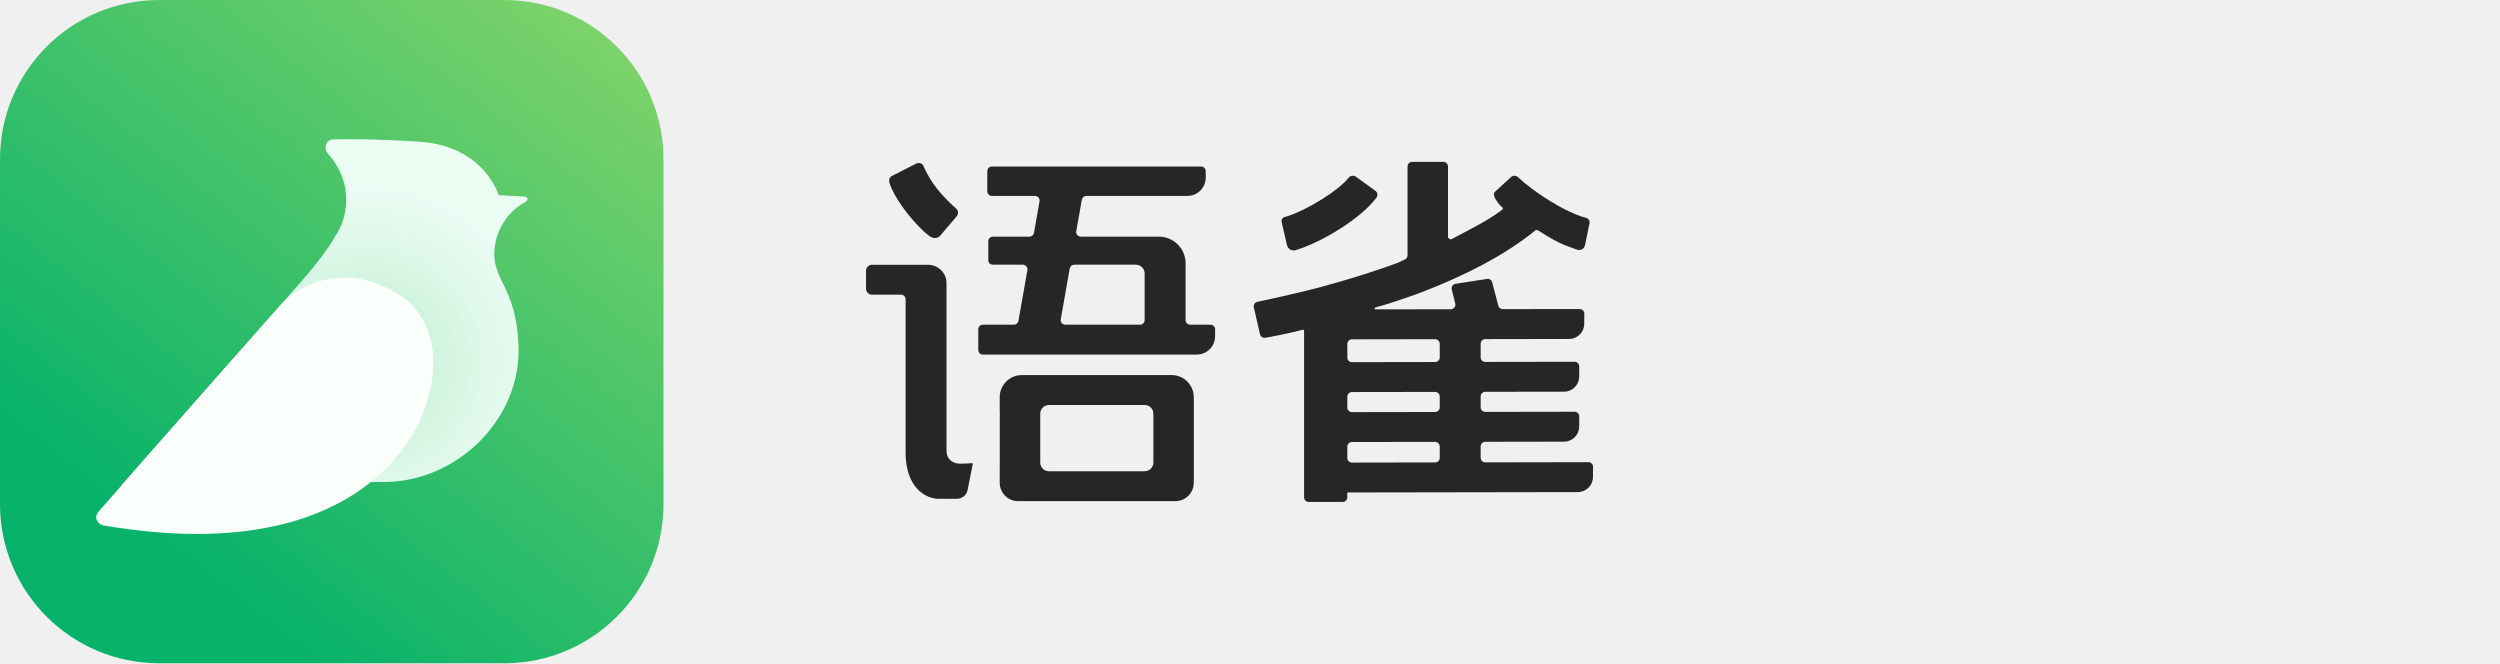
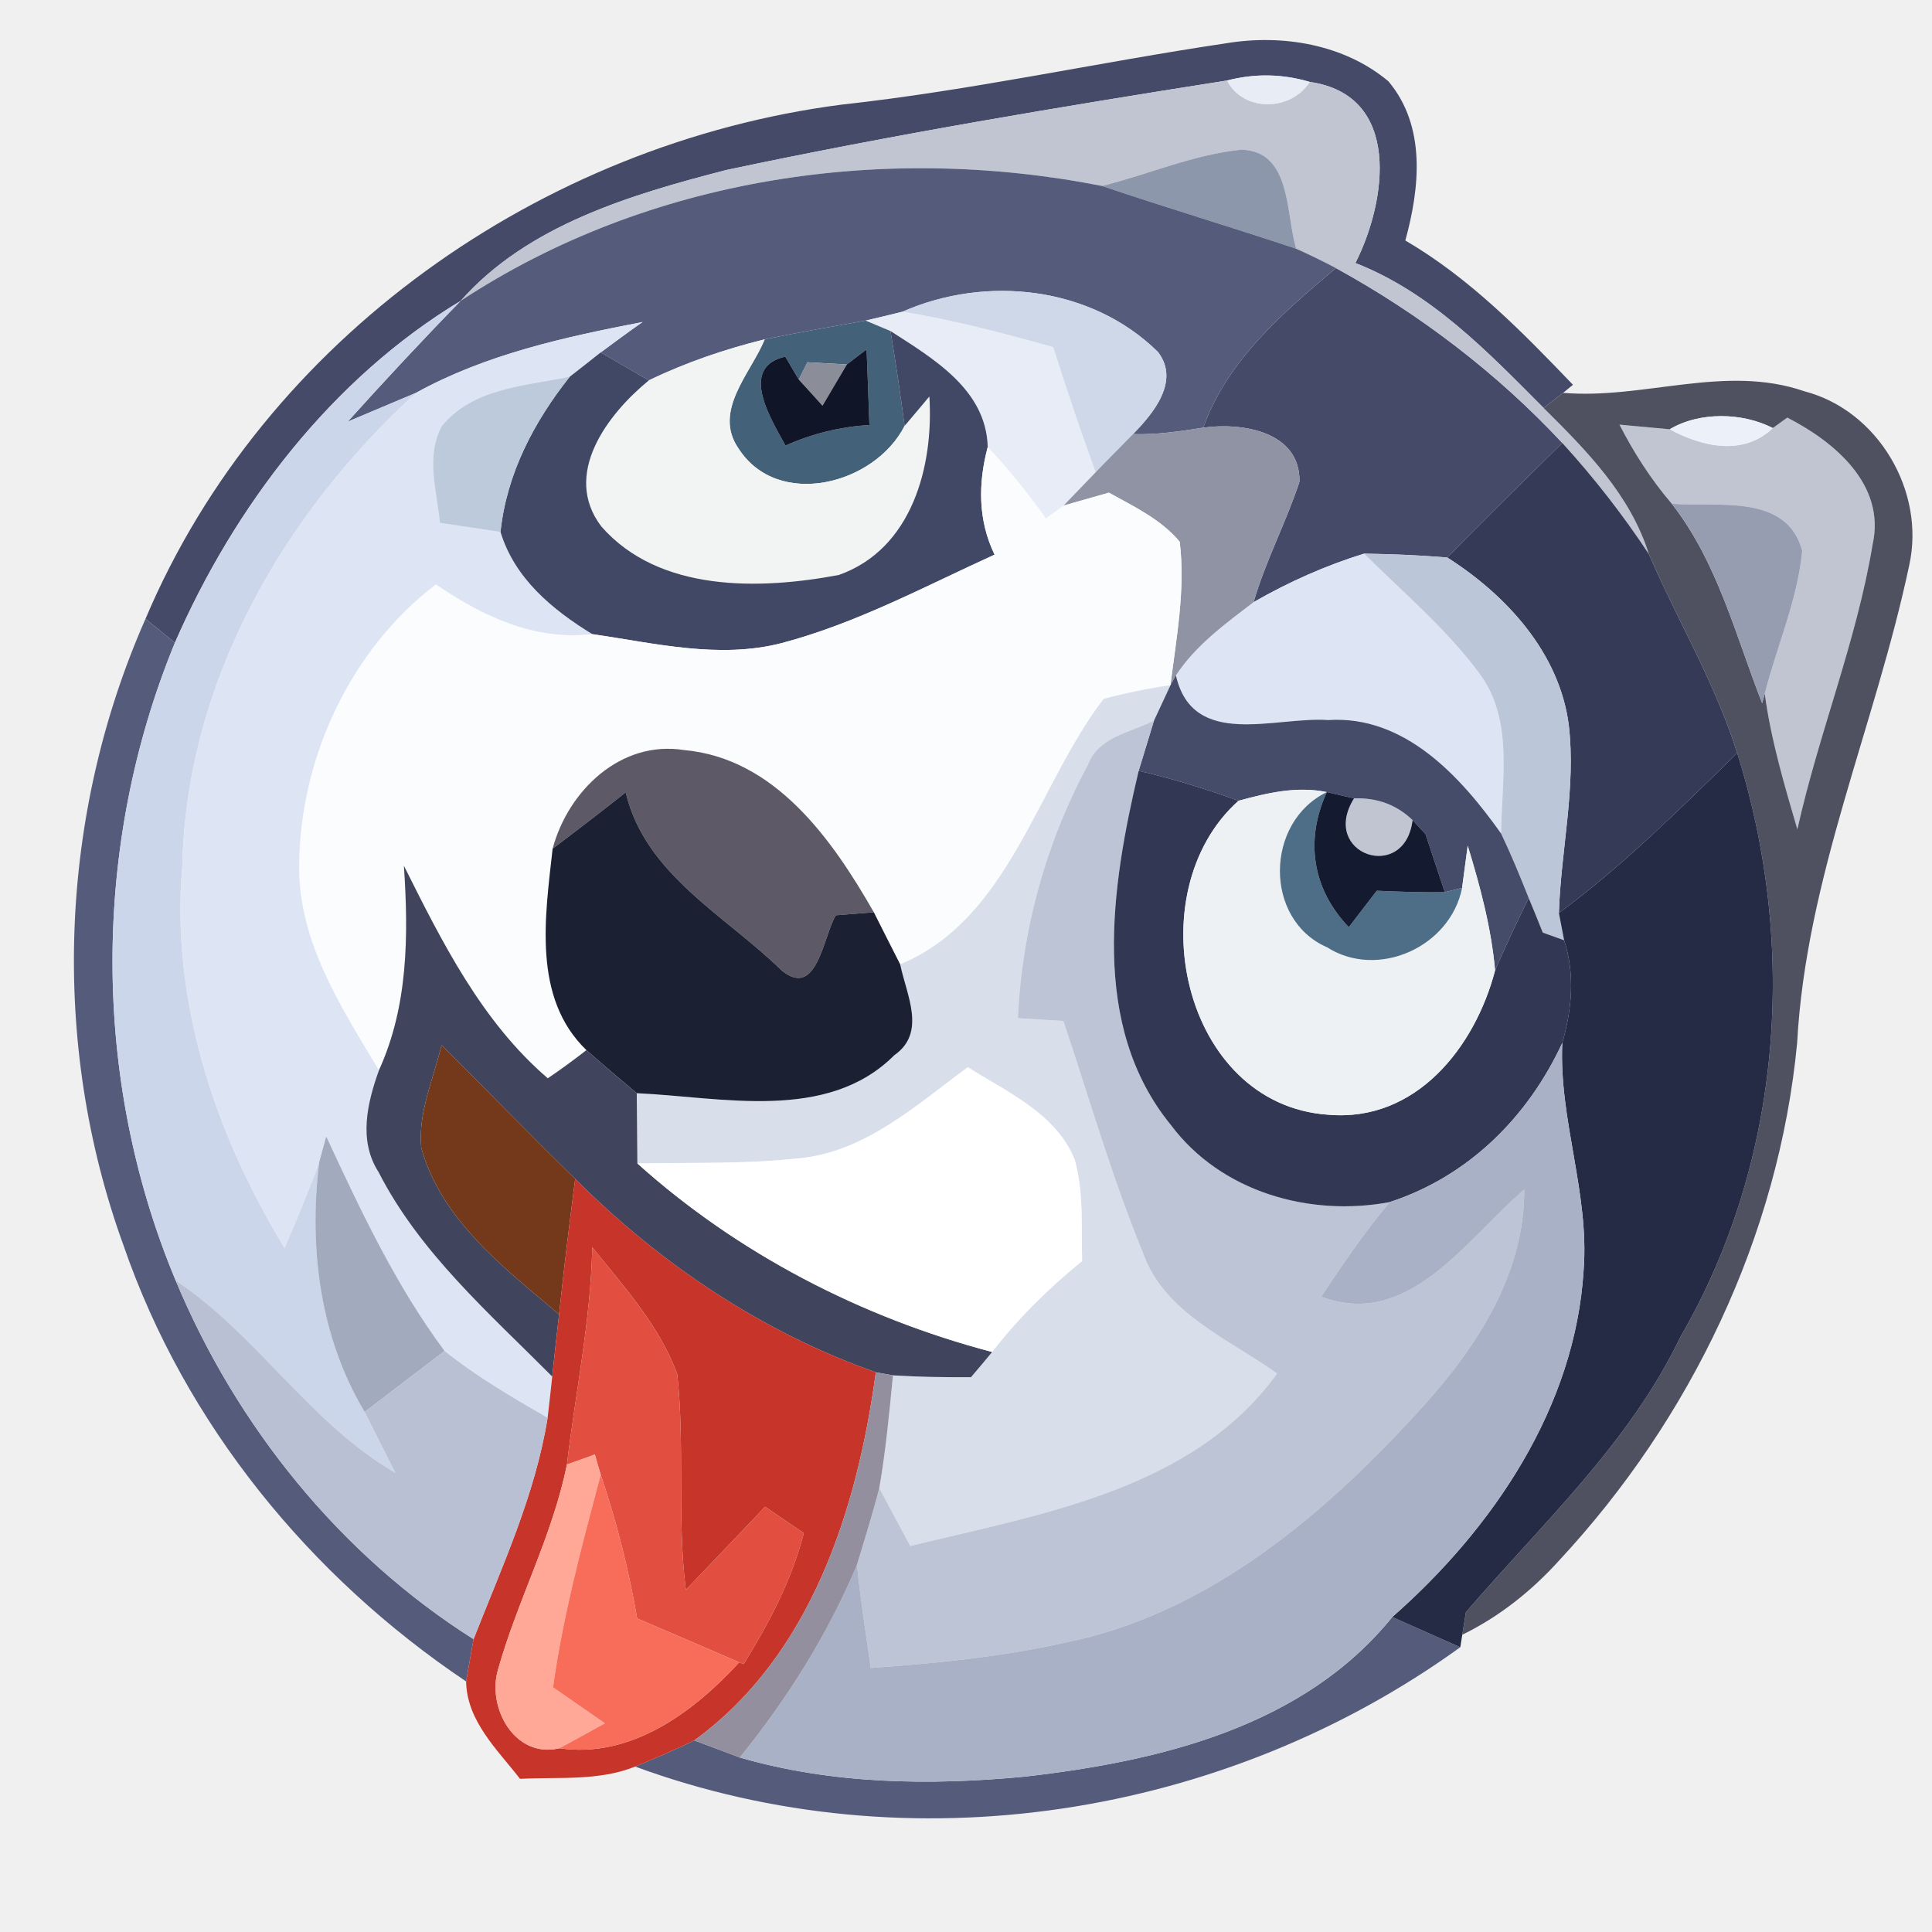
- <svg xmlns="http://www.w3.org/2000/svg" xmlns:xlink="http://www.w3.org/1999/xlink" width="196" height="52" viewBox="0 0 98 26" version="1.1">
-   <defs>
-     <linearGradient x1="82.746%" y1="0.036%" x2="20.277%" y2="79.385%" id="linearGradient-1">
-       <stop stop-color="#7BD26A" offset="0%" />
-       <stop stop-color="#07B26A" offset="100%" />
-     </linearGradient>
-     <rect id="path-2" x="0" y="0" width="26.009" height="26" rx="6.24" />
-     <radialGradient cx="60.212%" cy="64.196%" fx="60.212%" fy="64.196%" r="51.005%" gradientTransform="translate(0.60212,0.641956),scale(0.852171,1),rotate(-68.40763),translate(-0.60212,-0.641956)" id="radialGradient-4">
-       <stop stop-color="#57CB86" offset="0%" />
-       <stop stop-color="#FFFFFF" stop-opacity="0.8" offset="100%" />
-     </radialGradient>
-     <path d="M9.858,0 L9.931,0 L9.996,0 L9.996,0 L10.061,0 L10.061,0 L10.128,0.001 L10.128,0.001 L10.196,0.001 L10.196,0.001 L10.265,0.002 L10.265,0.002 L10.336,0.003 L10.336,0.003 L10.407,0.003 L10.407,0.003 L10.456,0.004 L10.456,0.004 L10.505,0.005 L10.505,0.005 L10.579,0.006 L10.579,0.006 L10.655,0.008 L10.655,0.008 L10.731,0.009 L10.731,0.009 L10.783,0.01 L10.783,0.01 L10.862,0.012 L10.862,0.012 L10.941,0.014 L10.941,0.014 L11.022,0.017 L11.022,0.017 L11.077,0.018 L11.077,0.018 L11.159,0.021 L11.159,0.021 L11.243,0.024 L11.243,0.024 L11.299,0.026 L11.299,0.026 L11.356,0.028 L11.356,0.028 L11.414,0.03 L11.414,0.03 L11.472,0.032 L11.472,0.032 L11.53,0.034 L11.53,0.034 L11.589,0.037 L11.589,0.037 L11.678,0.041 L11.678,0.041 L11.737,0.043 L11.737,0.043 L11.828,0.048 L11.828,0.048 L11.889,0.051 L11.889,0.051 L11.951,0.054 L11.951,0.054 L12.044,0.059 L12.044,0.059 L12.106,0.062 L12.106,0.062 L12.169,0.065 L12.169,0.065 L12.233,0.069 L12.233,0.069 L12.296,0.073 L12.296,0.073 L12.361,0.077 L12.361,0.077 L12.425,0.081 L12.425,0.081 L12.49,0.085 L12.49,0.085 L12.556,0.089 L12.556,0.089 L12.622,0.093 L12.622,0.093 L12.688,0.098 L12.688,0.098 C15.069,0.26 15.699,1.968 15.766,2.172 L15.77,2.183 L15.77,2.183 L15.773,2.192 L15.773,2.192 L16.806,2.248 L16.806,2.248 C16.861,2.248 16.906,2.293 16.906,2.348 C16.906,2.387 16.883,2.421 16.85,2.437 C15.789,3.009 15.465,4.171 15.655,4.928 C15.717,5.172 15.812,5.382 15.918,5.604 L15.986,5.743 C16.231,6.256 16.508,6.876 16.553,8.125 C16.654,10.92 14.187,13.432 11.269,13.432 L11.238,13.432 L11.238,13.432 L11.169,13.432 L11.169,13.432 L11.056,13.432 L11.056,13.432 L10.974,13.433 L10.974,13.433 L10.84,13.433 L10.84,13.433 L10.743,13.434 L10.743,13.434 L10.64,13.435 L10.64,13.435 L10.476,13.436 L10.476,13.436 L10.298,13.437 L10.298,13.437 L10.108,13.439 L10.108,13.439 L9.835,13.442 L9.835,13.442 L9.614,13.444 L9.614,13.444 L9.219,13.448 L9.219,13.448 L8.787,13.453 L8.787,13.453 L8.32,13.459 L8.32,13.459 L8.023,13.462 L8.023,13.462 L7.606,13.467 L7.606,13.467 L7.053,13.474 L7.053,13.474 L6.464,13.482 L6.464,13.482 L5.967,13.489 L5.967,13.489 L5.179,13.499 L5.179,13.499 L4.625,13.507 L4.625,13.507 L3.601,13.521 L3.601,13.521 L2.506,13.537 L2.506,13.537 L1.512,13.551 L1.512,13.551 L0.996,13.559 L7.236,6.489 L7.292,6.425 L7.292,6.425 L7.349,6.361 L7.349,6.361 L7.405,6.297 L7.405,6.297 L7.683,5.983 L7.683,5.983 L7.738,5.921 L7.738,5.921 L7.793,5.859 L7.793,5.859 L7.847,5.797 C7.856,5.787 7.865,5.777 7.874,5.767 L7.928,5.705 C7.937,5.695 7.946,5.684 7.955,5.674 L8.009,5.613 L8.009,5.613 L8.062,5.552 C8.681,4.837 9.232,4.14 9.624,3.34 C10.059,2.116 9.616,1.204 9.164,0.651 C9.129,0.608 9.094,0.567 9.06,0.529 C8.906,0.333 9.011,0.005 9.304,0.005 C9.328,0.005 9.352,0.005 9.377,0.004 L9.434,0.003 C9.447,0.003 9.46,0.003 9.473,0.003 L9.527,0.002 L9.527,0.002 L9.582,0.001 L9.582,0.001 L9.62,0.001 L9.62,0.001 L9.717,0 L9.717,0 L9.797,0 L9.797,0 L9.858,0 L9.858,0 Z" id="path-5" />
-   </defs>
-   <g id="外网语雀" stroke="none" stroke-width="1" fill="none" fill-rule="evenodd">
-     <g id="5.品牌LOGO/基础徽标/阿里版备份" transform="translate(0, -0)">
-       <g id="编组-2" transform="translate(33.75568, 6.345238)" fill="#262626">
-         <g id="语">
-           <path d="M2.627,4.034 C3.025,4.034 3.348,4.357 3.348,4.755 L3.348,11.307 C3.348,11.529 3.439,11.663 3.558,11.74 L3.568,11.746 C3.584,11.756 3.601,11.765 3.619,11.773 L3.629,11.778 L3.635,11.781 L3.645,11.785 L3.655,11.789 L3.666,11.793 C3.671,11.795 3.677,11.797 3.682,11.798 L3.695,11.803 C3.717,11.809 3.739,11.815 3.761,11.819 L3.774,11.821 L3.787,11.823 L3.8,11.825 C3.805,11.825 3.809,11.826 3.813,11.826 L3.826,11.828 L3.84,11.829 C3.853,11.83 3.867,11.83 3.88,11.83 L3.887,11.83 C3.936,11.83 3.988,11.829 4.042,11.827 L4.079,11.826 C4.098,11.825 4.117,11.824 4.136,11.823 L4.175,11.821 L4.194,11.82 L4.234,11.817 L4.254,11.816 L4.295,11.813 L4.337,11.81 C4.357,11.808 4.374,11.823 4.376,11.843 C4.376,11.846 4.376,11.85 4.375,11.853 L4.173,12.869 C4.129,13.068 3.953,13.209 3.75,13.209 L3.055,13.209 C2.5,13.209 1.744,12.738 1.744,11.399 L1.744,5.386 C1.744,5.286 1.663,5.206 1.563,5.206 L0.428,5.206 C0.298,5.206 0.193,5.101 0.193,4.971 L0.193,4.268 C0.193,4.139 0.298,4.034 0.428,4.034 L2.627,4.034 Z M12.175,8.358 C12.653,8.358 13.04,8.746 13.04,9.223 L13.04,9.307 L13.043,9.307 L13.043,12.461 L13.04,12.461 L13.04,12.579 C13.04,12.977 12.717,13.3 12.319,13.3 L6.154,13.3 C5.756,13.3 5.433,12.977 5.433,12.579 L5.433,11.893 L5.436,11.893 L5.436,9.782 L5.433,9.782 L5.433,9.223 C5.433,8.746 5.82,8.358 6.298,8.358 L12.175,8.358 Z M11.114,9.53 L7.365,9.53 C7.176,9.53 7.022,9.683 7.022,9.872 L7.022,11.785 C7.022,11.974 7.176,12.128 7.365,12.128 L11.114,12.128 C11.304,12.128 11.457,11.974 11.457,11.785 L11.457,9.872 C11.457,9.683 11.304,9.53 11.114,9.53 Z M13.328,0.182 C13.427,0.182 13.508,0.262 13.508,0.362 L13.51,0.608 C13.513,1.006 13.193,1.332 12.795,1.335 L12.789,1.335 L8.83,1.335 C8.742,1.335 8.667,1.398 8.652,1.484 L8.434,2.72 C8.417,2.818 8.483,2.911 8.581,2.929 C8.591,2.93 8.601,2.931 8.612,2.931 L11.673,2.931 C12.251,2.931 12.719,3.4 12.719,3.977 L12.719,6.202 C12.719,6.302 12.8,6.383 12.899,6.383 L13.696,6.383 C13.796,6.383 13.877,6.463 13.877,6.563 L13.877,6.833 C13.877,7.232 13.554,7.554 13.156,7.554 L4.773,7.554 C4.674,7.554 4.593,7.474 4.593,7.374 L4.593,6.563 C4.593,6.463 4.674,6.383 4.773,6.383 L5.99,6.383 C6.077,6.383 6.152,6.32 6.167,6.234 L6.519,4.243 C6.536,4.145 6.47,4.051 6.372,4.034 C6.362,4.032 6.351,4.031 6.341,4.031 L5.166,4.031 C5.066,4.031 4.986,3.95 4.986,3.851 L4.986,3.112 C4.986,3.012 5.066,2.931 5.166,2.931 L6.598,2.931 C6.686,2.931 6.761,2.869 6.776,2.782 L6.994,1.547 C7.011,1.449 6.946,1.355 6.848,1.338 C6.837,1.336 6.827,1.335 6.816,1.335 L5.126,1.335 C5.026,1.335 4.946,1.255 4.946,1.155 L4.946,0.362 C4.946,0.262 5.026,0.182 5.126,0.182 L13.328,0.182 Z M10.772,4.031 L8.354,4.031 C8.267,4.031 8.192,4.094 8.177,4.18 L7.826,6.171 C7.809,6.269 7.874,6.363 7.972,6.38 C7.982,6.382 7.993,6.383 8.003,6.383 L10.934,6.383 C11.034,6.383 11.114,6.302 11.114,6.202 L11.114,4.374 C11.114,4.184 10.961,4.031 10.772,4.031 Z M2.438,0.152 L2.44,0.157 C2.592,0.501 2.777,0.807 2.995,1.075 C3.213,1.344 3.458,1.597 3.73,1.835 C3.815,1.914 3.823,2.046 3.747,2.134 L3.103,2.89 C2.999,3.011 2.834,3.011 2.696,2.922 C2.42,2.716 2.129,2.419 1.823,2.031 L1.793,1.993 L1.778,1.974 C1.76,1.95 1.742,1.927 1.724,1.903 L1.698,1.868 C1.671,1.832 1.645,1.796 1.619,1.76 L1.594,1.725 C1.371,1.407 1.212,1.117 1.118,0.853 C1.081,0.732 1.094,0.617 1.198,0.558 C1.201,0.556 1.204,0.554 1.208,0.552 L2.154,0.071 C2.255,0.019 2.391,0.049 2.438,0.152 Z" id="形状" />
-         </g>
-         <g id="雀备份" transform="translate(15.14219, 0)">
-           <path d="M7.684,0 C7.783,0 7.864,0.081 7.864,0.18 L7.864,2.93 C7.866,2.99 7.915,3.037 7.975,3.036 C7.992,3.035 8.009,3.031 8.023,3.02 C8.034,3.014 8.044,3.009 8.054,3.004 C8.634,2.69 9.367,2.337 9.892,1.947 C9.918,1.928 9.952,1.902 9.996,1.869 L9.995,1.869 C10.019,1.85 10.023,1.816 10.004,1.793 C10.002,1.79 9.999,1.787 9.996,1.785 C9.967,1.763 9.949,1.747 9.94,1.739 C9.857,1.656 9.782,1.552 9.733,1.471 L9.727,1.461 L9.721,1.451 L9.716,1.44 L9.713,1.435 L9.707,1.425 L9.705,1.42 L9.7,1.409 L9.696,1.399 L9.693,1.394 L9.689,1.384 C9.688,1.38 9.686,1.377 9.685,1.373 L9.681,1.363 C9.658,1.293 9.657,1.223 9.706,1.172 C9.708,1.17 9.71,1.168 9.712,1.166 L10.332,0.599 C10.407,0.527 10.525,0.526 10.602,0.595 L10.607,0.599 C11.211,1.171 12.445,1.974 13.254,2.188 L13.278,2.195 C13.372,2.219 13.431,2.313 13.411,2.408 L13.233,3.268 C13.206,3.395 13.082,3.476 12.955,3.45 C12.955,3.45 12.839,3.421 12.438,3.263 C12.171,3.157 11.836,2.972 11.432,2.707 L11.376,2.681 C11.345,2.666 11.307,2.67 11.28,2.692 C11.272,2.699 11.263,2.706 11.254,2.714 C10.033,3.699 8.5,4.456 6.995,5.046 L6.951,5.063 L6.907,5.08 L6.861,5.098 L6.815,5.115 L6.768,5.133 L6.72,5.151 L6.671,5.169 L6.622,5.187 L6.547,5.214 L6.497,5.232 L6.447,5.25 L6.396,5.268 L6.34,5.287 L6.302,5.3 L6.248,5.319 L6.144,5.355 L6.076,5.378 L5.991,5.407 L5.908,5.434 L5.843,5.456 L5.764,5.482 L5.703,5.502 L5.629,5.525 L5.587,5.539 L5.519,5.56 L5.493,5.568 L5.455,5.58 L5.407,5.594 L5.012,5.712 C4.993,5.717 4.982,5.737 4.988,5.756 C4.992,5.772 5.006,5.782 5.022,5.782 L7.974,5.777 C8.073,5.777 8.154,5.696 8.154,5.596 C8.154,5.582 8.152,5.567 8.148,5.553 L8.011,5.002 L8.011,5.002 C7.987,4.905 8.046,4.807 8.142,4.783 C8.147,4.782 8.153,4.781 8.158,4.78 L9.394,4.588 C9.486,4.574 9.573,4.631 9.596,4.721 L9.836,5.639 C9.857,5.718 9.929,5.774 10.011,5.773 L13.027,5.769 L13.027,5.769 C13.125,5.769 13.204,5.846 13.207,5.944 L13.207,5.951 L13.204,6.354 C13.201,6.679 12.938,6.941 12.613,6.942 L9.324,6.948 C9.224,6.948 9.144,7.028 9.144,7.128 L9.144,7.662 C9.144,7.762 9.225,7.842 9.324,7.842 C9.324,7.842 9.324,7.842 9.324,7.842 L12.828,7.836 L12.828,7.836 C12.926,7.836 13.006,7.914 13.009,8.011 L13.009,8.017 L13.006,8.422 C13.003,8.746 12.739,9.008 12.415,9.009 L9.324,9.014 C9.224,9.015 9.144,9.095 9.144,9.195 L9.144,9.621 C9.144,9.721 9.225,9.801 9.324,9.801 C9.324,9.801 9.324,9.801 9.324,9.801 L12.828,9.795 L12.828,9.795 C12.926,9.795 13.006,9.873 13.009,9.97 L13.009,9.976 L13.006,10.381 C13.003,10.705 12.739,10.967 12.415,10.968 L9.324,10.973 C9.224,10.974 9.144,11.054 9.144,11.154 L9.144,11.599 C9.144,11.698 9.225,11.779 9.324,11.779 C9.324,11.779 9.324,11.779 9.324,11.779 L13.369,11.772 L13.369,11.772 C13.467,11.772 13.547,11.85 13.55,11.947 L13.55,11.954 L13.546,12.358 C13.544,12.682 13.28,12.944 12.955,12.945 L3.917,12.96 L3.917,13.15 C3.917,13.25 3.836,13.331 3.737,13.331 L2.403,13.331 C2.303,13.331 2.222,13.25 2.222,13.15 L2.222,6.616 C2.223,6.597 2.208,6.58 2.188,6.579 C2.184,6.579 2.18,6.579 2.176,6.58 C2.062,6.608 1.974,6.63 1.913,6.645 L1.786,6.676 C1.637,6.712 1.084,6.828 0.932,6.855 C0.83,6.872 0.756,6.885 0.71,6.892 C0.615,6.914 0.52,6.857 0.495,6.762 L0.494,6.757 L0.252,5.703 C0.229,5.606 0.29,5.51 0.387,5.487 C0.417,5.478 0.473,5.467 0.555,5.453 C0.677,5.431 2.18,5.095 2.751,4.94 L2.869,4.909 L2.928,4.892 L3.044,4.86 L3.16,4.828 L3.206,4.815 L3.299,4.789 C3.314,4.785 3.329,4.781 3.344,4.776 L3.436,4.75 C3.451,4.746 3.466,4.742 3.481,4.737 L3.572,4.711 C3.587,4.707 3.602,4.702 3.617,4.698 L3.707,4.672 L3.796,4.646 C3.811,4.641 3.826,4.637 3.841,4.632 L3.929,4.606 C3.959,4.597 3.988,4.588 4.018,4.58 L4.105,4.553 L4.192,4.527 C4.221,4.518 4.25,4.509 4.279,4.5 L4.365,4.473 C4.379,4.469 4.393,4.464 4.408,4.46 L4.493,4.433 C4.535,4.42 4.578,4.406 4.62,4.393 L4.704,4.366 L4.788,4.339 C4.801,4.334 4.815,4.33 4.829,4.325 L4.912,4.298 L4.994,4.271 C5.008,4.267 5.021,4.262 5.035,4.257 L5.117,4.23 C5.184,4.207 5.251,4.185 5.318,4.162 L5.398,4.134 L5.477,4.107 C5.503,4.098 5.529,4.088 5.556,4.079 L5.634,4.052 L5.711,4.024 C5.724,4.019 5.737,4.015 5.75,4.01 L5.827,3.982 C5.853,3.973 5.878,3.964 5.903,3.954 L6.174,3.827 C6.237,3.797 6.278,3.733 6.278,3.663 L6.278,0.18 L6.278,0.18 C6.278,0.081 6.358,0 6.458,0 L7.684,0 Z M7.359,10.977 L4.097,10.982 C3.997,10.983 3.917,11.063 3.917,11.163 L3.917,11.607 C3.917,11.707 3.998,11.788 4.097,11.788 C4.097,11.788 4.097,11.788 4.097,11.788 L7.36,11.782 C7.459,11.782 7.54,11.702 7.54,11.602 L7.54,11.157 C7.54,11.058 7.459,10.977 7.359,10.977 C7.359,10.977 7.359,10.977 7.359,10.977 Z M7.359,9.018 L4.097,9.023 C3.997,9.024 3.917,9.104 3.917,9.204 L3.917,9.63 C3.917,9.73 3.998,9.81 4.097,9.81 C4.097,9.81 4.097,9.81 4.098,9.81 L7.36,9.805 C7.459,9.805 7.54,9.724 7.54,9.625 L7.54,9.198 C7.54,9.099 7.459,9.018 7.359,9.018 C7.359,9.018 7.359,9.018 7.359,9.018 Z M7.359,6.951 L4.097,6.956 C3.997,6.957 3.917,7.037 3.917,7.137 L3.917,7.671 C3.917,7.771 3.998,7.851 4.097,7.851 C4.097,7.851 4.097,7.851 4.098,7.851 L7.36,7.846 C7.459,7.846 7.54,7.765 7.54,7.666 L7.54,7.131 C7.54,7.032 7.459,6.951 7.359,6.951 C7.359,6.951 7.359,6.951 7.359,6.951 Z M4.254,0.582 L4.258,0.585 L5.022,1.138 C5.103,1.198 5.121,1.312 5.064,1.395 L5.061,1.399 L5.043,1.423 C4.456,2.203 2.974,3.123 1.929,3.45 L1.894,3.461 C1.888,3.462 1.882,3.464 1.876,3.465 C1.732,3.499 1.589,3.411 1.553,3.268 L1.551,3.263 L1.342,2.356 C1.322,2.272 1.372,2.187 1.455,2.163 L1.485,2.155 L1.52,2.145 L1.552,2.135 L1.573,2.129 L1.593,2.122 L1.605,2.119 C2.344,1.874 3.537,1.152 3.951,0.641 L3.964,0.625 L3.967,0.621 C4.038,0.536 4.162,0.519 4.254,0.582 Z" id="形状" />
-         </g>
-       </g>
-       <g id="5.品牌LOGO/APP应用图形/外网" transform="translate(0, 0)">
-         <mask id="mask-3" fill="white">
-           <use xlink:href="#path-2" />
-         </mask>
-         <use id="蒙版" fill="url(#linearGradient-1)" xlink:href="#path-2" />
-         <g id="编组" mask="url(#mask-3)">
-           <g transform="translate(3.771374, 5.46)">
-             <g id="路径" fill="none">
-               <use fill="#E5FBEF" xlink:href="#path-5" />
-               <use fill-opacity="0.3" fill="url(#radialGradient-4)" xlink:href="#path-5" />
-             </g>
-             <path d="M7.236,6.489 C4.535,9.517 1.32,13.201 0.1,14.585 C-0.135,14.852 0.093,15.103 0.275,15.135 C9.378,16.694 12.268,12.42 12.912,10.466 C13.793,7.793 12.548,6.489 11.844,6.064 C9.456,4.621 7.684,5.987 7.236,6.489 Z" id="Fill-12-Copy" fill="#FAFFFC" />
-           </g>
-         </g>
-       </g>
-     </g>
-   </g>
-   <style class="darkreader darkreader--fallback">html, body, body :not(iframe) {
-     background-color: #1d1e1d !important;
-     border-color: #8b7f6d !important;
-     color: #fffff7 !important;
- }</style>
+ <svg xmlns="http://www.w3.org/2000/svg" t="1758858808955" class="icon" viewBox="0 0 1024 1024" version="1.1" p-id="9707" width="200" height="200">
+   <path d="M445.973 55.467c68.48-7.467 135.787-22.4 203.947-32.533 29.653-4.907 62.4 0.427 85.973 20.16 20.053 23.893 16.64 56.427 8.96 84.373 34.133 19.947 61.76 48.213 88.853 76.48l-5.227 4.267-10.347 8c-29.76-29.867-59.627-61.12-99.733-76.8 16.64-32.853 24.747-88.96-24.213-96-14.4-4.267-28.907-4.587-43.84-0.747-88.747 13.973-177.6 28.8-265.493 47.467-50.347 13.013-105.173 29.12-140.693 69.333-68.16 41.067-119.787 108.587-151.467 181.227-3.84-3.2-11.733-9.6-15.573-12.693C140.053 179.2 287.253 76.053 445.973 55.467z" fill="#444A67" p-id="9708" />
+   <path d="M637.76 226.667c12.8-35.84 42.133-60.8 70.293-84.587 44.48 24.427 85.333 55.573 120 92.693a5455.36 5455.36 0 0 0-61.013 60.693c-14.72-1.173-29.333-1.813-44.053-2.027-20.373 6.293-40 15.04-58.56 25.707 6.4-21.973 17.173-42.133 24.32-63.787 0.533-26.667-30.4-31.573-50.987-28.693z" fill="#444A67" p-id="9709" />
+   <path d="M384.853 90.133C472.747 71.467 561.6 56.64 650.347 42.667c8.747 16.96 34.027 16.32 43.84 0.747 48.96 7.04 40.853 63.147 24.213 96 40.107 15.68 69.973 46.933 99.733 76.8 22.72 22.507 45.973 46.08 55.787 77.44-13.76-20.8-29.12-40.533-45.867-58.88-34.667-37.12-75.52-68.267-120-92.693-6.933-3.627-13.867-7.04-21.013-10.24-5.653-18.133-2.347-52.053-29.227-52.48-25.387 2.56-49.173 13.12-73.707 19.2-115.947-22.827-240.427-4.587-339.947 60.907 35.52-40.213 90.347-56.32 140.693-69.333zM858.347 225.067c6.72 0.64 20.053 1.813 26.667 2.453 16.853 9.28 39.147 14.4 54.613-0.64l7.68-5.547c24.96 12.8 52.267 35.52 45.227 67.2-8.533 51.413-28.587 100.16-39.893 151.04-6.933-23.68-13.973-47.36-17.28-71.893 6.4-25.28 17.387-49.6 19.84-75.733-8.107-30.72-45.333-23.04-69.12-24.96-10.987-12.8-20.053-26.987-27.733-41.92zM717.653 423.147c12.267-0.427 22.613 3.413 31.04 11.52-4.053 33.6-49.493 18.133-31.04-11.52z" fill="#C1C5D2" p-id="9710" />
+   <path d="M650.347 42.667c14.933-3.84 29.44-3.52 43.84 0.747-9.813 15.573-35.093 16.213-43.84-0.747z" fill="#E7ECF5" p-id="9711" />
+   <path d="M584.107 98.56c24.533-6.08 48.32-16.64 73.707-19.2 26.88 0.427 23.573 34.347 29.227 52.48-34.24-11.413-68.8-21.76-102.933-33.28z" fill="#8C97AC" p-id="9712" />
+   <path d="M244.16 159.467c99.52-65.493 224-83.733 339.947-60.907 34.133 11.52 68.693 21.867 102.933 33.28 7.147 3.2 14.08 6.613 21.013 10.24-28.16 23.787-57.493 48.747-70.293 84.587-12.267 1.92-24.747 3.84-37.227 3.413 10.667-10.88 25.067-28.053 13.227-43.52-35.307-34.773-90.88-40.96-135.467-21.333-6.507 1.6-13.013 3.2-19.52 4.693-17.813 3.2-35.733 6.293-53.44 9.92-21.12 5.227-41.813 12.267-61.44 21.76-6.4-3.627-19.093-11.093-25.493-14.827 7.36-5.44 14.72-10.88 22.187-16.107-41.28 8-82.987 17.067-120.107 37.547l-36.16 15.253c19.52-21.653 39.467-43.093 59.84-64zM77.12 328c3.84 3.093 11.733 9.493 15.573 12.693-44.053 107.093-44.267 231.147 0.427 338.027 32.107 77.013 87.04 145.28 157.867 190.08-0.96 5.653-2.987 16.747-3.947 22.4C164.267 835.627 98.133 754.88 65.493 660.16 26.56 553.173 31.147 432.107 77.12 328zM543.147 941.653c71.147-8.107 147.627-26.24 194.773-84.587 12.053 5.333 24 10.667 36.053 16-124.907 90.24-291.947 116.693-437.333 63.253 10.56-4.373 21.12-8.853 31.36-13.867 6.08 2.24 18.133 6.827 24.107 9.067 48.96 14.187 100.693 14.933 151.04 10.133z" fill="#555B7A" p-id="9713" />
+   <path d="M478.293 165.227c44.587-19.627 100.16-13.44 135.467 21.333 11.84 15.467-2.56 32.64-13.227 43.52-6.613 6.827-13.333 13.44-19.84 20.267-8-21.973-15.467-44.16-22.507-66.347-26.347-7.36-52.8-14.4-79.893-18.773z" fill="#CED8E9" p-id="9714" />
+   <path d="M92.693 340.693c31.68-72.64 83.307-140.16 151.467-181.227a2258.24 2258.24 0 0 0-59.84 64l36.16-15.253C150.08 272.64 98.773 361.493 96.64 458.667c-6.293 71.68 17.28 142.187 54.187 202.773 6.4-15.04 12.8-30.08 18.347-45.44-5.547 45.44 0.32 92.587 24.107 132.373l16.32 32.32c-45.44-26.347-73.067-73.067-116.48-101.973-44.693-106.88-44.48-230.933-0.427-338.027z" fill="#CCD6EA" p-id="9715" />
+   <path d="M458.773 169.92c6.507-1.493 13.013-3.093 19.52-4.693 27.093 4.373 53.547 11.413 79.893 18.773 7.04 22.187 14.507 44.373 22.507 66.347-4.267 4.373-12.693 13.12-16.96 17.6l-9.387 6.827c-9.387-13.333-19.733-26.027-30.827-37.867-0.853-30.507-28.907-46.827-51.52-61.44l-13.227-5.547z" fill="#E7ECF7" p-id="9716" />
+   <path d="M220.48 208.213c37.12-20.48 78.827-29.547 120.107-37.547-7.467 5.227-14.827 10.667-22.187 16.107-4.053 3.2-12.267 9.707-16.427 12.907-23.573 4.907-51.307 5.867-67.84 26.24-8.64 16.107-2.56 34.24-0.96 51.2 8 1.173 24 3.627 32.107 4.8 7.467 24.64 27.413 41.173 48.64 54.187-30.72 3.627-58.24-9.493-82.88-26.347-45.44 34.667-72.213 92.48-72.427 149.227-0.427 40.32 22.4 74.987 42.24 108.267-6.187 17.28-10.987 37.227-0.213 53.973 21.867 42.773 58.667 74.773 92.053 108.373-0.533 5.44-1.813 16.32-2.453 21.867-18.88-10.88-37.653-21.867-54.613-35.413-25.92-34.88-44.48-74.453-62.72-113.707l-3.733 13.653c-5.547 15.36-11.947 30.4-18.347 45.44C113.92 600.853 90.347 530.347 96.64 458.667c2.133-97.173 53.44-186.027 123.84-250.453zM664.427 319.147c18.56-10.667 38.187-19.413 58.56-25.707 21.013 20.8 43.84 40 61.44 63.893 17.92 24.427 11.413 56.32 11.2 84.48-21.333-30.08-51.093-62.827-91.627-60.16-28.053-2.027-71.787 15.68-80.747-23.68 10.453-16 26.24-27.413 41.173-38.827z" fill="#DDE5F5" p-id="9717" />
+   <path d="M405.333 179.84c17.707-3.627 35.627-6.72 53.44-9.92l13.227 5.547c2.773 16.747 5.227 33.493 7.467 50.24-15.893 31.253-67.2 44.373-88 12.053-13.867-19.947 6.507-39.893 13.867-57.92M427.947 192l-4.587 9.173-7.147-12.16c-25.28 5.76-6.933 34.027 0.107 47.147 14.08-6.293 29.12-10.027 44.48-10.88-0.32-10.027-1.067-30.08-1.493-40.107l-10.453 8c-5.227-0.32-15.68-0.853-20.907-1.173z" fill="#436179" p-id="9718" />
+   <path d="M343.893 201.6c19.627-9.493 40.32-16.533 61.44-21.76-7.36 18.027-27.733 37.973-13.867 57.92 20.8 32.32 72.107 19.2 88-12.053 3.307-3.84 9.813-11.627 13.12-15.573 2.347 37.12-9.28 80.96-48 94.613-41.813 7.893-95.253 9.28-125.867-25.707-21.013-27.627 3.307-59.52 25.173-77.44z" fill="#F2F3F3" p-id="9719" />
+   <path d="M472 175.467c22.613 14.613 50.667 30.933 51.52 61.44-5.12 19.2-5.227 38.827 3.627 57.067-37.013 16.853-73.173 36.373-112.64 46.827-33.28 8.64-67.413 0.107-100.587-4.693-21.227-13.013-41.173-29.547-48.64-54.187 3.2-30.72 17.707-58.347 36.693-82.24 4.16-3.2 12.373-9.707 16.427-12.907 6.4 3.733 19.093 11.2 25.493 14.827-21.867 17.92-46.187 49.813-25.173 77.44 30.613 34.987 84.053 33.6 125.867 25.707 38.72-13.653 50.347-57.493 48-94.613-3.307 3.947-9.813 11.733-13.12 15.573-2.24-16.747-4.693-33.493-7.467-50.24z" fill="#414866" p-id="9720" />
+   <path d="M427.947 192c5.227 0.32 15.68 0.853 20.907 1.173l-12.907 21.867c-3.093-3.52-9.493-10.453-12.587-13.867l4.587-9.173z" fill="#8B8E99" p-id="9721" />
+   <path d="M448.853 193.173l10.453-8c0.427 10.027 1.173 30.08 1.493 40.107-15.36 0.853-30.4 4.587-44.48 10.88-7.04-13.12-25.387-41.387-0.107-47.147l7.147 12.16c3.093 3.413 9.493 10.347 12.587 13.867l12.907-21.867z" fill="#101528" p-id="9722" />
+   <path d="M234.133 225.92c16.533-20.373 44.267-21.333 67.84-26.24-18.987 23.893-33.493 51.52-36.693 82.24-8.107-1.173-24.107-3.627-32.107-4.8-1.6-16.96-7.68-35.093 0.96-51.2z" fill="#BDCADC" p-id="9723" />
+   <path d="M828.48 208.213c42.773 3.627 85.76-15.36 127.787-0.853 39.147 10.133 64.32 53.013 55.68 92.16-17.92 84.8-54.72 165.76-59.413 253.12-9.707 102.293-56.427 199.467-126.08 274.347-14.613 16.213-31.787 29.867-51.413 39.467l1.92-11.947c40.213-46.827 86.72-89.493 113.813-146.133 53.973-93.013 62.08-207.467 29.973-309.227-11.52-36.907-31.573-70.187-46.827-105.493-9.813-31.36-33.067-54.933-55.787-77.44l10.347-8m29.867 16.853c7.68 14.933 16.747 29.12 27.733 41.92 24.213 30.933 33.813 69.76 47.893 105.707l1.387-5.013c3.307 24.533 10.347 48.213 17.28 71.893 11.307-50.88 31.36-99.627 39.893-151.04 7.04-31.68-20.267-54.4-45.227-67.2l-7.68 5.547c-16.107-8.32-38.933-8.747-54.613 0.64-6.613-0.64-19.947-1.813-26.667-2.453z" fill="#4F5160" p-id="9724" />
+   <path d="M580.693 250.347c6.507-6.827 13.227-13.44 19.84-20.267 12.48 0.427 24.96-1.493 37.227-3.413 20.587-2.88 51.52 2.027 50.987 28.693-7.147 21.653-17.92 41.813-24.32 63.787-14.933 11.413-30.72 22.827-41.173 38.827l-2.88 5.227c3.093-25.173 8-50.56 4.907-76.053-9.92-11.947-24.32-18.667-37.547-26.027-6.08 1.707-18.027 5.12-24 6.827 4.267-4.48 12.693-13.227 16.96-17.6z" fill="#9093A4" p-id="9725" />
+   <path d="M885.013 227.52c15.68-9.387 38.507-8.96 54.613-0.64-15.467 15.04-37.76 9.92-54.613 0.64z" fill="#ECF0F8" p-id="9726" />
+   <path d="M523.52 236.907c11.093 11.84 21.44 24.533 30.827 37.867l9.387-6.827c5.973-1.707 17.92-5.12 24-6.827 13.227 7.36 27.627 14.08 37.547 26.027 3.093 25.493-1.813 50.88-4.907 76.053-11.947 1.707-23.787 4.16-35.413 7.253-35.413 46.187-49.92 116.693-107.84 140.693-3.52-6.827-10.453-20.693-13.973-27.627-22.08-38.613-52.267-81.6-100.587-85.973-33.6-5.333-61.44 21.547-69.653 52.267-3.947 35.733-10.88 79.04 17.92 106.773-6.72 5.227-13.547 10.24-20.48 14.933-34.987-29.973-56-72.107-76.267-112.64 2.453 36.587 2.347 74.24-13.227 108.373-19.84-33.28-42.667-67.947-42.24-108.267 0.213-56.747 26.987-114.56 72.427-149.227 24.64 16.853 52.16 29.973 82.88 26.347 33.173 4.8 67.307 13.333 100.587 4.693 39.467-10.453 75.627-29.973 112.64-46.827-8.853-18.24-8.747-37.867-3.627-57.067z" fill="#FBFCFE" p-id="9727" />
+   <path d="M767.04 295.467c20.16-20.373 40.533-40.64 61.013-60.693 16.747 18.347 32.107 38.08 45.867 58.88 15.253 35.307 35.307 68.587 46.827 105.493-30.293 29.653-60.373 59.52-94.507 84.8 1.067-33.28 9.173-66.453 5.227-99.84-5.013-38.187-33.067-68.693-64.427-88.64z" fill="#353B57" p-id="9728" />
+   <path d="M886.08 266.987c23.787 1.92 61.013-5.76 69.12 24.96-2.453 26.133-13.44 50.453-19.84 75.733l-1.387 5.013c-14.08-35.947-23.68-74.773-47.893-105.707z" fill="#969DB0" p-id="9729" />
+   <path d="M722.987 293.44c14.72 0.213 29.333 0.853 44.053 2.027 31.36 19.947 59.413 50.453 64.427 88.64 3.947 33.387-4.16 66.56-5.227 99.84l2.773 14.4c-2.773-0.96-8.427-2.987-11.307-4.053-1.813-4.587-5.547-13.76-7.467-18.347-4.587-11.52-9.28-22.933-14.613-34.133 0.213-28.16 6.72-60.053-11.2-84.48-17.6-23.893-40.427-43.093-61.44-63.893z" fill="#BCC6D9" p-id="9730" />
+   <path d="M584.96 370.453c11.627-3.093 23.467-5.547 35.413-7.253-2.24 4.693-6.507 14.08-8.747 18.773-12.48 6.293-29.547 8.533-35.093 23.573a313.451 313.451 0 0 0-37.013 134.08c5.973 0.32 18.133 1.173 24.107 1.493 13.76 41.067 25.707 82.773 42.133 122.773 11.307 32.213 45.44 45.653 71.147 64.107-44.48 61.653-125.44 74.56-194.453 91.413-5.44-10.24-10.987-20.373-16.427-30.613 3.413-19.84 5.333-39.787 7.253-59.84 13.76 0.853 27.627 1.067 41.387 0.96 2.88-3.307 8.427-10.027 11.2-13.333 13.867-18.027 30.08-33.92 47.68-48.213-0.533-17.92 0.96-36.373-3.947-53.76-9.92-24.533-35.733-35.733-56.64-48.96-27.307 20.053-54.507 45.12-89.813 48.32-28.373 3.093-56.853 2.133-85.333 2.667l-0.32-37.227c45.013 2.027 100.907 15.573 136.533-20.16 17.173-11.947 6.4-32 3.093-48.107 57.92-24 72.427-94.507 107.84-140.693z" fill="#D8DFEA" p-id="9731" />
+   <path d="M620.373 363.2l2.88-5.227c8.96 39.36 52.693 21.653 80.747 23.68 40.533-2.667 70.293 30.08 91.627 60.16 5.333 11.2 10.027 22.613 14.613 34.133-6.187 12.693-12.267 25.387-17.813 38.4-2.027-22.613-7.893-44.48-14.507-66.133l-2.987 22.4-9.173 2.24-10.24-30.827-6.827-7.36c-8.427-8.107-18.773-11.947-31.04-11.52l-14.4-3.307c-15.787-3.307-31.68 0.427-46.827 4.587-17.28-6.293-34.987-11.733-52.907-15.893l8.107-26.56c2.24-4.693 6.507-14.08 8.747-18.773z" fill="#454C69" p-id="9732" />
+   <path d="M576.533 405.547c5.547-15.04 22.613-17.28 35.093-23.573l-8.107 26.56c-14.507 61.227-26.027 134.933 17.067 187.733 26.56 35.52 73.493 48.853 116.053 40.853-13.333 15.787-24.96 32.96-36.373 50.133 46.4 17.6 77.12-30.827 107.627-56.747 0.107 44.053-24.32 82.24-52.8 113.92-51.413 57.067-114.133 111.147-191.573 126.4-33.493 7.467-67.733 10.773-101.973 13.227-2.667-18.24-5.44-36.373-7.36-54.613 4.053-13.547 8.32-26.987 11.84-40.64 5.44 10.24 10.987 20.373 16.427 30.613 69.013-16.853 149.973-29.76 194.453-91.413-25.707-18.453-59.84-31.893-71.147-64.107-16.427-40-28.373-81.707-42.133-122.773-5.973-0.32-18.133-1.173-24.107-1.493 2.133-46.827 14.827-92.907 37.013-134.08z" fill="#BCC4D6" p-id="9733" />
+   <path d="M292.907 449.813c8.213-30.72 36.053-57.6 69.653-52.267 48.32 4.373 78.507 47.36 100.587 85.973-5.013 0.427-15.147 1.173-20.16 1.6-6.72 11.307-9.92 44.48-28.587 29.333-29.76-29.227-72.427-50.773-82.773-94.507-12.693 10.133-25.707 20.053-38.72 29.867z" fill="#5E5967" p-id="9734" />
+   <path d="M603.52 408.533c17.92 4.16 35.627 9.6 52.907 15.893-54.293 48.533-29.867 161.173 47.573 166.4 46.507 4.053 77.76-35.733 88.427-76.48 5.547-13.013 11.627-25.707 17.813-38.4 1.92 4.587 5.653 13.76 7.467 18.347 2.88 1.067 8.533 3.093 11.307 4.053 5.867 18.027 4.16 36.48-0.96 54.4-18.24 39.36-49.707 70.72-91.413 84.373-42.56 8-89.493-5.333-116.053-40.853-43.093-52.8-31.573-126.507-17.067-187.733z" fill="#323854" p-id="9735" />
+   <path d="M826.24 483.947c34.133-25.28 64.213-55.147 94.507-84.8 32.107 101.76 24 216.213-29.973 309.227-27.093 56.64-73.6 99.307-113.813 146.133l-1.92 11.947c-0.32 1.6-0.747 5.013-1.067 6.613-12.053-5.333-24-10.667-36.053-16 53.44-46.933 97.067-111.36 101.44-184 3.093-40.747-13.227-79.787-11.307-120.32 5.12-17.92 6.827-36.373 0.96-54.4l-2.773-14.4z" fill="#252A45" p-id="9736" />
+   <path d="M292.907 449.813c13.013-9.813 26.027-19.733 38.72-29.867 10.347 43.733 53.013 65.28 82.773 94.507 18.667 15.147 21.867-18.027 28.587-29.333 5.013-0.427 15.147-1.173 20.16-1.6 3.52 6.933 10.453 20.8 13.973 27.627 3.307 16.107 14.08 36.16-3.093 48.107-35.627 35.733-91.52 22.187-136.533 20.16-8.96-7.573-17.92-15.04-26.667-22.827-28.8-27.733-21.867-71.04-17.92-106.773z" fill="#1B2033" p-id="9737" />
+   <path d="M656.427 424.427c15.147-4.16 31.04-7.893 46.827-4.587-32.747 15.787-33.6 67.52 0.107 82.24 26.987 17.173 65.387-0.213 71.573-31.467l2.987-22.4c6.613 21.653 12.48 43.52 14.507 66.133-10.667 40.747-41.92 80.533-88.427 76.48-77.44-5.227-101.867-117.867-47.573-166.4z" fill="#EEF1F3" p-id="9738" />
+   <path d="M703.36 502.08c-33.707-14.72-32.853-66.453-0.107-82.24-11.733 25.493-7.68 51.413 11.627 71.573 3.733-4.8 11.093-14.4 14.827-19.307 12.053 0.533 24 0.96 36.053 0.747l9.173-2.24c-6.187 31.253-44.587 48.64-71.573 31.467z" fill="#4D6E86" p-id="9739" />
+   <path d="M703.253 419.84l14.4 3.307c-18.453 29.653 26.987 45.12 31.04 11.52l6.827 7.36 10.24 30.827c-12.053 0.213-24-0.213-36.053-0.747-3.733 4.907-11.093 14.507-14.827 19.307-19.307-20.16-23.36-46.08-11.627-71.573z" fill="#141B30" p-id="9740" />
+   <path d="M214.08 458.88c20.267 40.533 41.28 82.667 76.267 112.64 6.933-4.693 13.76-9.707 20.48-14.933 8.747 7.787 17.707 15.253 26.667 22.827l0.32 37.227c53.333 47.893 118.827 81.707 188.053 99.947-2.773 3.307-8.32 10.027-11.2 13.333-13.76 0.107-27.627-0.107-41.387-0.96l-9.067-1.6c-60.267-21.227-114.347-57.493-159.36-102.507-23.893-23.36-47.147-47.36-70.827-70.933-4.267 17.92-12.48 35.52-10.773 54.293 10.56 38.4 43.947 63.787 73.067 88.427-1.28 10.987-2.453 21.973-3.627 32.96-33.387-33.6-70.187-65.6-92.053-108.373-10.773-16.747-5.973-36.693 0.213-53.973 15.573-34.133 15.68-71.787 13.227-108.373z" fill="#40455D" p-id="9741" />
+   <path d="M234.027 553.92c23.68 23.573 46.933 47.573 70.827 70.933-3.093 23.893-5.973 47.787-8.533 71.787-29.12-24.64-62.507-50.027-73.067-88.427-1.707-18.773 6.507-36.373 10.773-54.293z" fill="#74381A" p-id="9742" />
+   <path d="M736.64 637.12c41.707-13.653 73.173-45.013 91.413-84.373-1.92 40.533 14.4 79.573 11.307 120.32-4.373 72.64-48 137.067-101.44 184-47.147 58.347-123.627 76.48-194.773 84.587-50.347 4.8-102.08 4.053-151.04-10.133 25.173-31.147 46.613-65.173 62.08-102.08 1.92 18.24 4.693 36.373 7.36 54.613 34.24-2.453 68.48-5.76 101.973-13.227 77.44-15.253 140.16-69.333 191.573-126.4 28.48-31.68 52.907-69.867 52.8-113.92-30.507 25.92-61.227 74.347-107.627 56.747 11.413-17.173 23.04-34.347 36.373-50.133z" fill="#A9B1C6" p-id="9743" />
+   <path d="M423.147 613.973c35.307-3.2 62.507-28.267 89.813-48.32 20.907 13.227 46.72 24.427 56.64 48.96 4.907 17.387 3.413 35.84 3.947 53.76-17.6 14.293-33.813 30.187-47.68 48.213-69.227-18.24-134.72-52.053-188.053-99.947 28.48-0.533 56.96 0.427 85.333-2.667z" fill="#FFFFFF" p-id="9744" />
+   <path d="M172.907 602.347c18.24 39.253 36.8 78.827 62.72 113.707-14.08 10.773-28.267 21.547-42.347 32.32-23.787-39.787-29.653-86.933-24.107-132.373l3.733-13.653z" fill="#A2AABE" p-id="9745" />
+   <path d="M296.32 696.64c2.56-24 5.44-47.893 8.533-71.787 45.013 45.013 99.093 81.28 159.36 102.507-9.92 72.64-34.24 150.08-96.213 195.093-10.24 5.013-20.8 9.493-31.36 13.867-19.307 7.787-40.64 5.44-61.013 6.507-12.053-15.573-28.16-30.507-28.587-51.627 0.96-5.653 2.987-16.747 3.947-22.4 15.04-38.4 32.64-76.267 39.253-117.333 0.64-5.547 1.92-16.427 2.453-21.867 1.173-10.987 2.347-21.973 3.627-32.96m17.6-35.52c-0.853 38.72-8.853 76.693-13.44 115.093-7.573 37.653-26.133 71.787-36.48 108.587-6.08 20.053 8.747 47.467 32.533 41.813 37.867 5.547 71.147-19.2 95.253-45.547l2.347 0.96c13.44-21.76 25.493-44.48 31.893-69.44-5.12-3.413-15.36-10.453-20.48-13.973-14.08 14.72-27.947 29.44-42.027 44.053-4.8-37.973-0.427-76.48-4.587-114.453-9.493-25.6-28.16-46.187-45.013-67.093z" fill="#C7342A" p-id="9746" />
+   <path d="M313.92 661.12c16.853 20.907 35.52 41.493 45.013 67.093 4.16 37.973-0.213 76.48 4.587 114.453 14.08-14.613 27.947-29.333 42.027-44.053 5.12 3.52 15.36 10.56 20.48 13.973-6.4 24.96-18.453 47.68-31.893 69.44l-2.347-0.96c-18.027-7.787-36.053-15.573-54.08-23.253-4.48-25.92-10.88-51.307-19.307-76.16-0.853-2.667-2.347-8-3.093-10.773-3.733 1.387-11.093 4.053-14.827 5.333 4.587-38.4 12.587-76.373 13.44-115.093z" fill="#E24E40" p-id="9747" />
+   <path d="M93.12 678.72c43.413 28.907 71.04 75.627 116.48 101.973l-16.32-32.32c14.08-10.773 28.267-21.547 42.347-32.32 16.96 13.547 35.733 24.533 54.613 35.413-6.613 41.067-24.213 78.933-39.253 117.333-70.827-44.8-125.76-113.067-157.867-190.08z" fill="#BAC0D3" p-id="9748" />
+   <path d="M464.213 727.36l9.067 1.6c-1.92 20.053-3.84 40-7.253 59.84-3.52 13.653-7.787 27.093-11.84 40.64-15.467 36.907-36.907 70.933-62.08 102.08-5.973-2.24-18.027-6.827-24.107-9.067 61.973-45.013 86.293-122.453 96.213-195.093z" fill="#938F9F" p-id="9749" />
+   <path d="M300.48 776.213a824.533 824.533 0 0 0 14.827-5.333c0.747 2.773 2.24 8.107 3.093 10.773-9.92 37.227-19.947 74.453-25.28 112.64l27.52 19.093c-8 4.48-16.107 8.853-24.107 13.227-23.787 5.653-38.613-21.76-32.533-41.813 10.347-36.8 28.907-70.933 36.48-108.587z" fill="#FFA897" p-id="9750" />
+   <path d="M293.12 894.293c5.333-38.187 15.36-75.413 25.28-112.64 8.427 24.853 14.827 50.24 19.307 76.16 18.027 7.68 36.053 15.467 54.08 23.253-24.107 26.347-57.387 51.093-95.253 45.547 8-4.373 16.107-8.747 24.107-13.227l-27.52-19.093z" fill="#F76D5A" p-id="9751" />
</svg>
